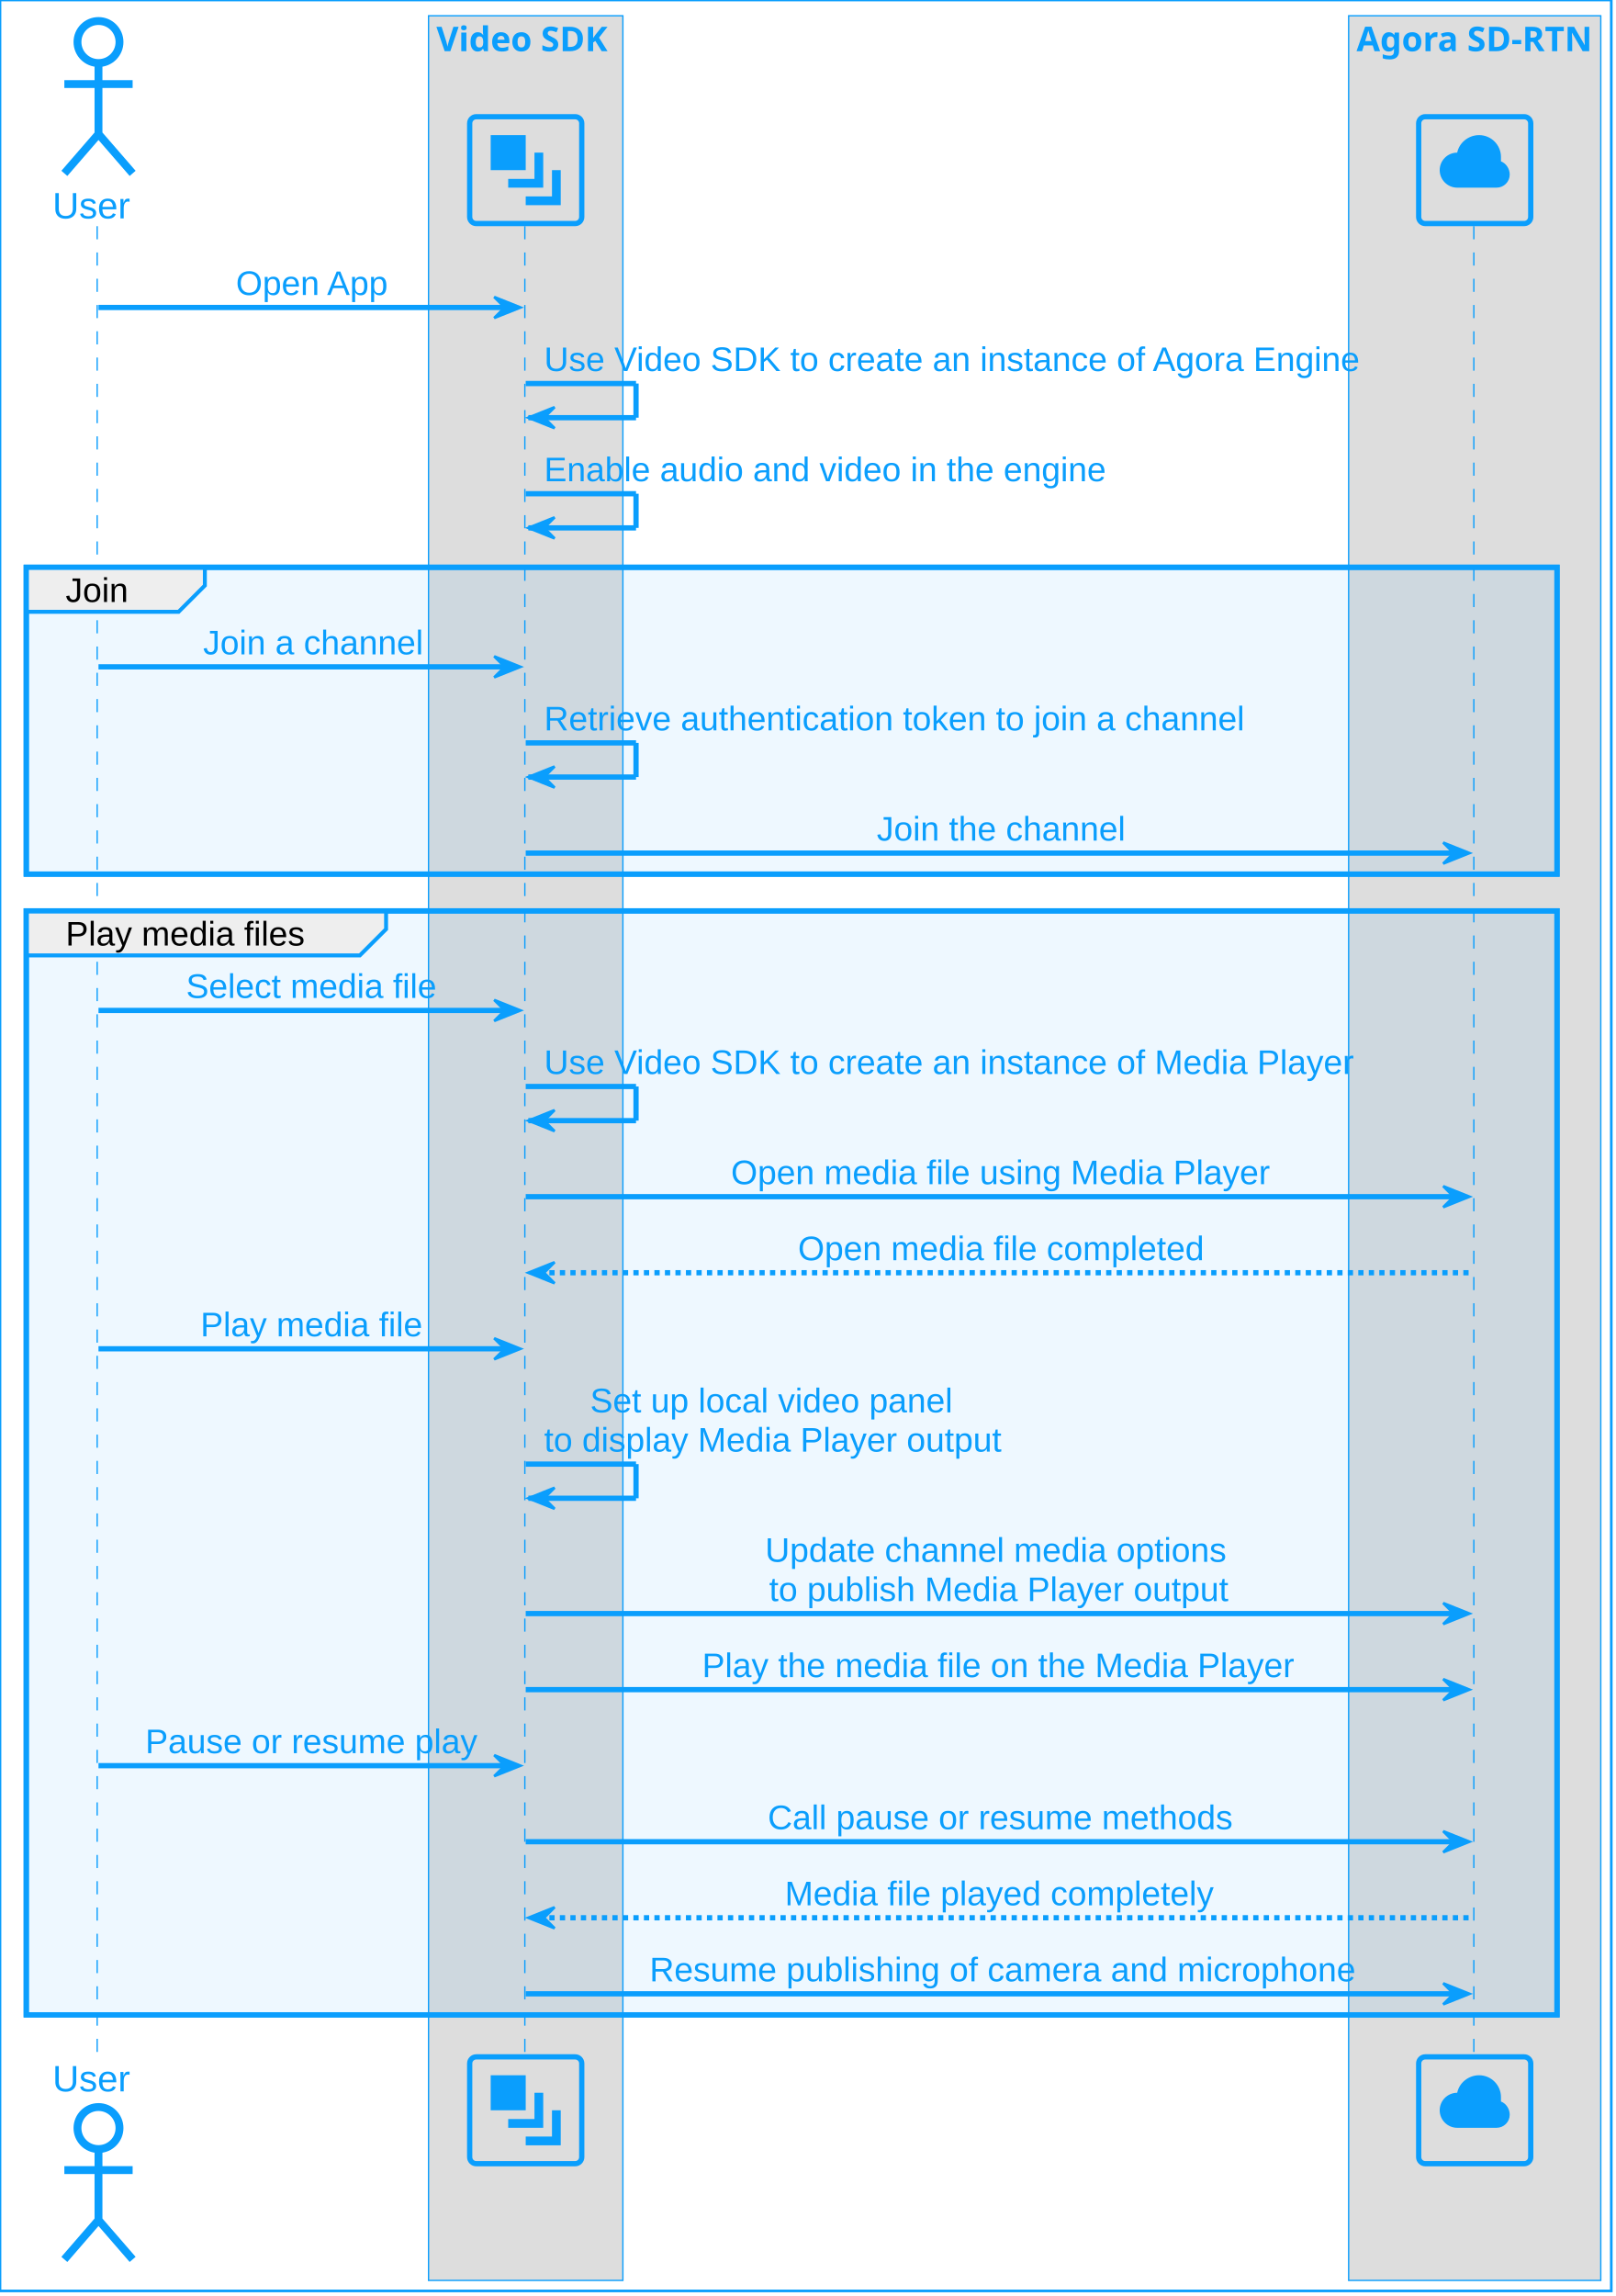
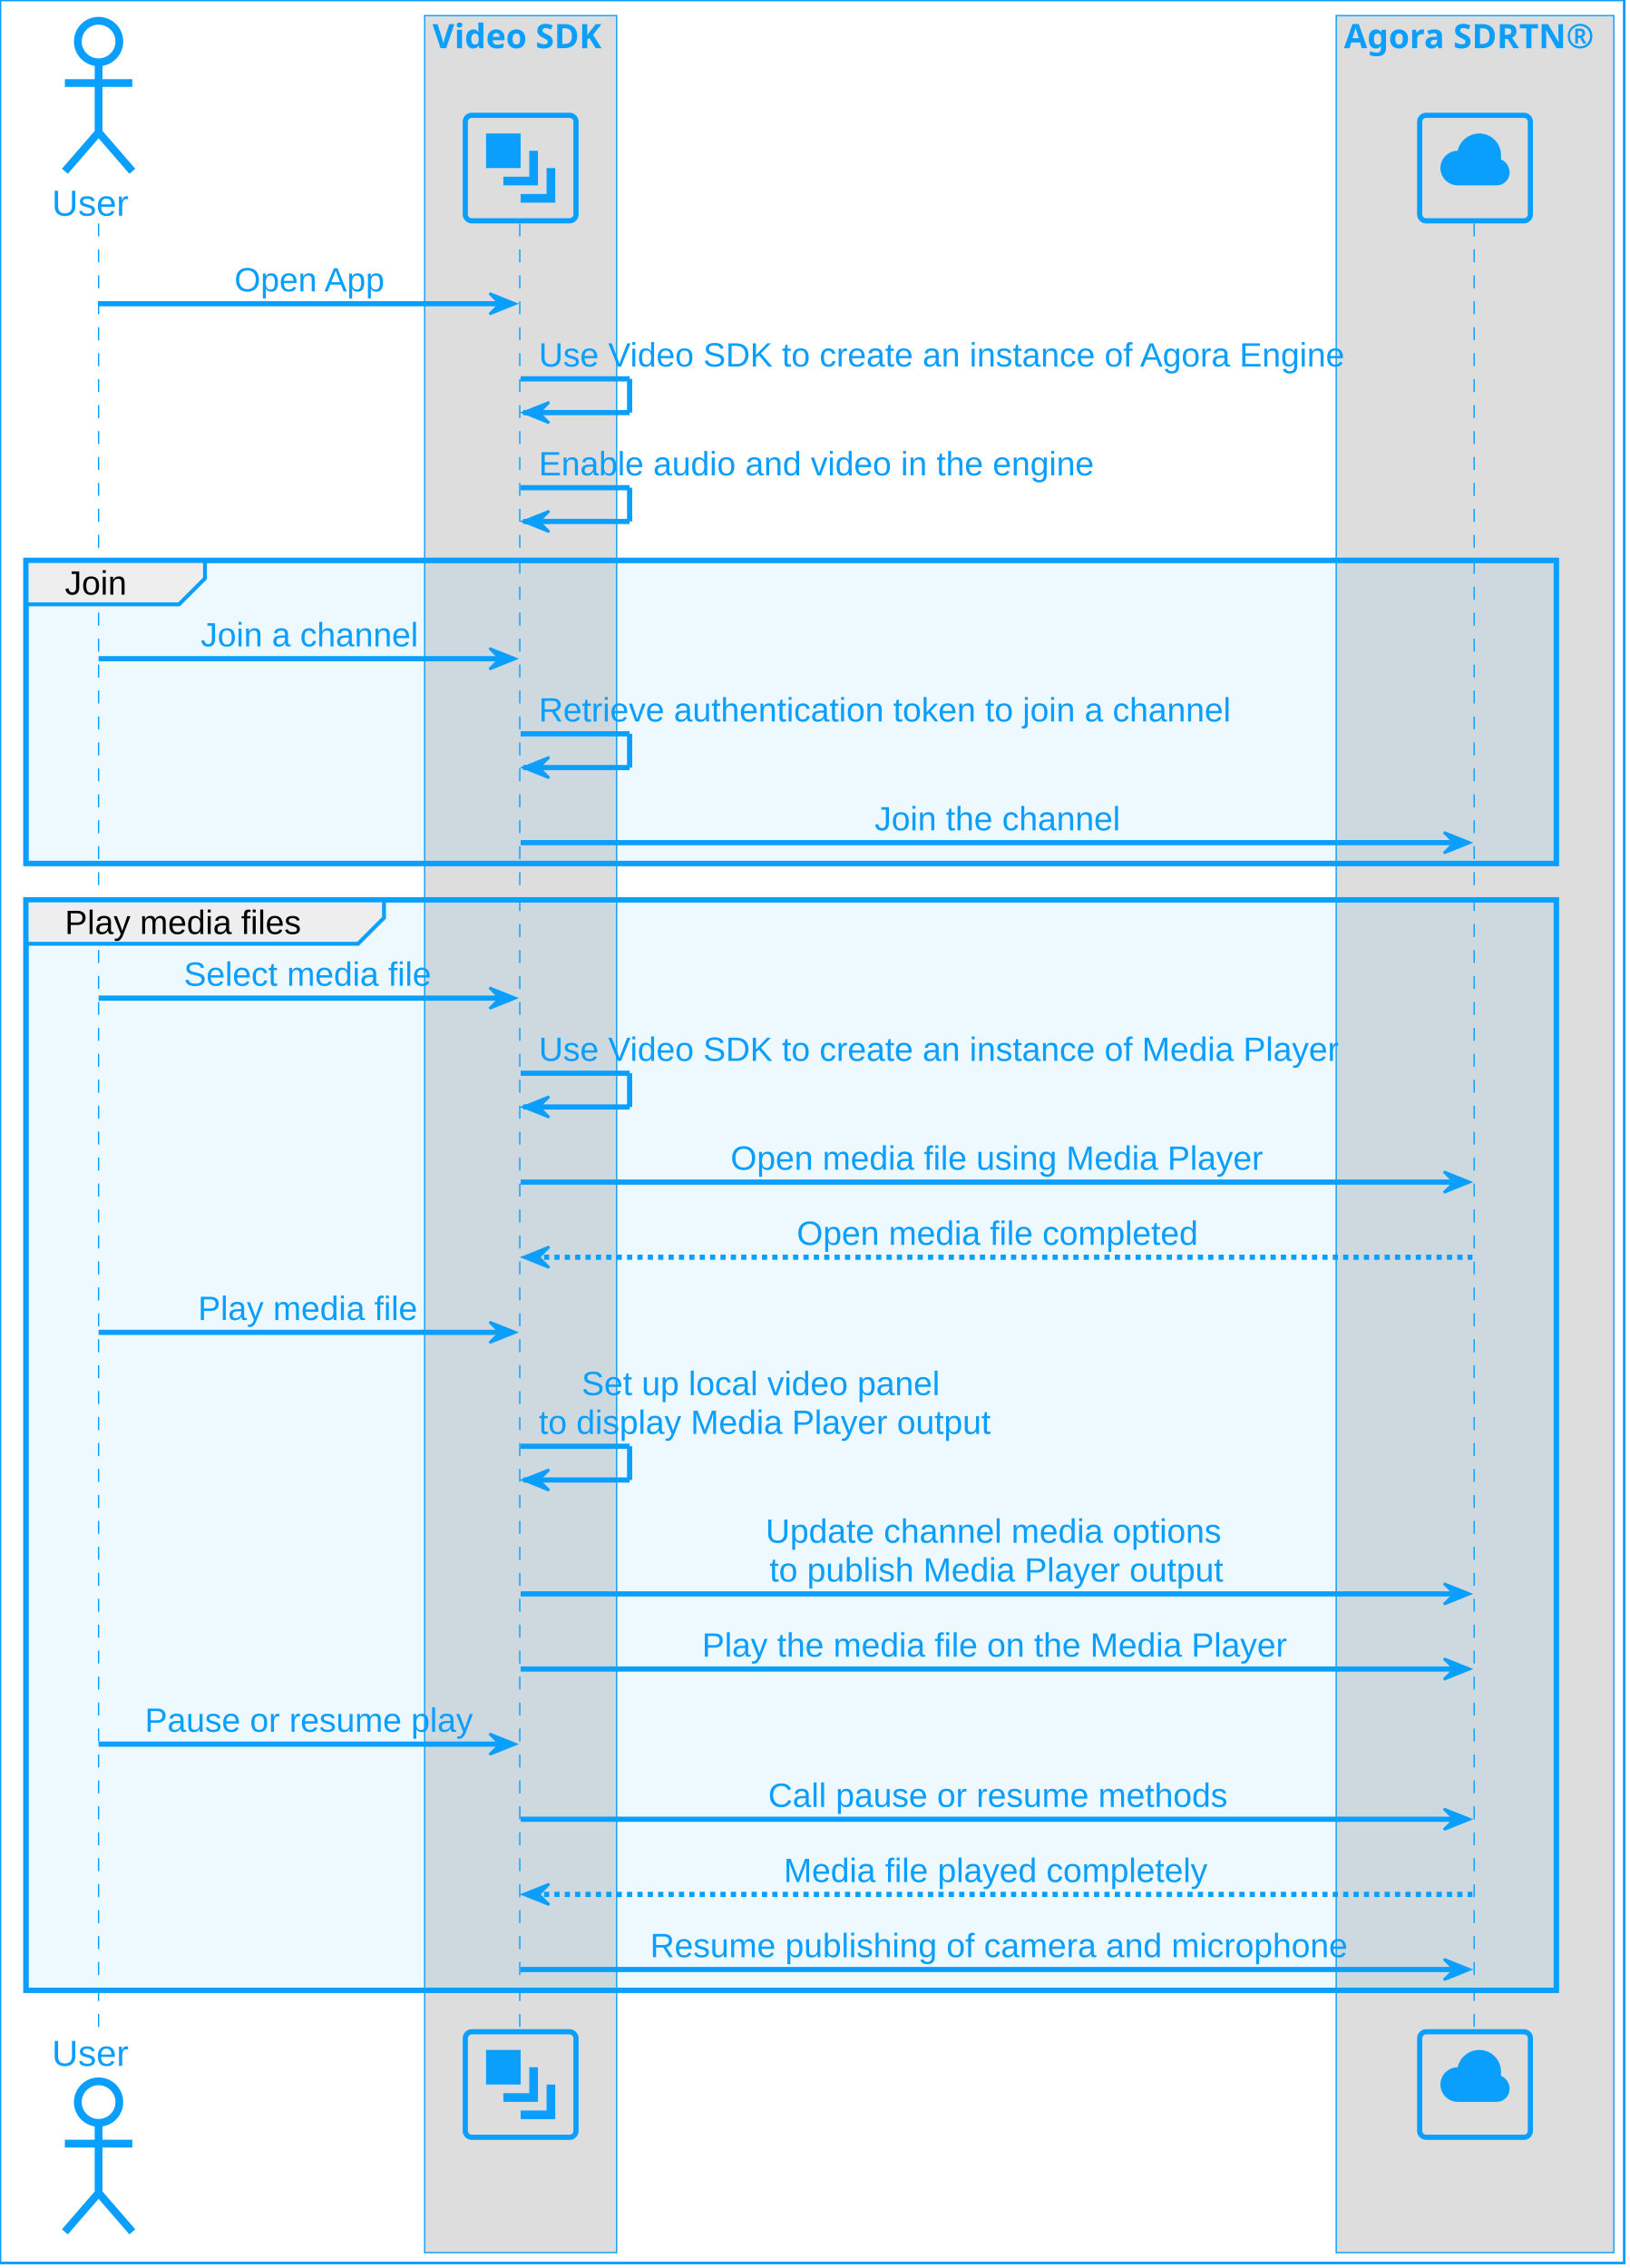
- <svg xmlns="http://www.w3.org/2000/svg" contentStyleType="text/css" height="874px" preserveAspectRatio="none" style="width:615px;height:874px;" version="1.1" viewBox="0 0 615 874" width="615px" zoomAndPan="magnify">
+ <svg xmlns="http://www.w3.org/2000/svg" contentStyleType="text/css" height="874px" preserveAspectRatio="none" style="width:628px;height:874px;" version="1.1" viewBox="0 0 628 874" width="628px" zoomAndPan="magnify">
  <defs />
  <g>
-     <rect fill="none" height="872.069" style="stroke:#0A9EFD;stroke-width:1.0;" width="613.5" x="0" y="0" />
-     <rect fill="#999999" fill-opacity="0.333" height="862.069" style="stroke:#0A9EFD;stroke-width:0.5;" width="74" x="163.167" y="6" />
-     <text fill="#0A9EFD" font-family="sans-serif" font-size="13" font-weight="bold" lengthAdjust="spacing" textLength="68" x="166.167" y="19.495">Video SDK</text>
-     <rect fill="#999999" fill-opacity="0.333" height="862.069" style="stroke:#0A9EFD;stroke-width:0.5;" width="96" x="513.5" y="6" />
-     <text fill="#0A9EFD" font-family="sans-serif" font-size="13" font-weight="bold" lengthAdjust="spacing" textLength="90" x="516.5" y="19.495">Agora SD-RTN</text>
-     <rect fill="#0A9EFD" fill-opacity="0.067" height="116.795" style="stroke:#0A9EFD;stroke-width:2.0;" width="582.833" x="10" y="215.945" />
-     <rect fill="#0A9EFD" fill-opacity="0.067" height="420.231" style="stroke:#0A9EFD;stroke-width:2.0;" width="582.833" x="10" y="346.74" />
-     <line style="stroke:#0A9EFD;stroke-width:0.5;stroke-dasharray:5.0,5.0;" x1="37" x2="37" y1="86.099" y2="783.971" />
-     <line style="stroke:#0A9EFD;stroke-width:0.5;stroke-dasharray:5.0,5.0;" x1="199.833" x2="199.833" y1="86.099" y2="783.971" />
-     <line style="stroke:#0A9EFD;stroke-width:0.5;stroke-dasharray:5.0,5.0;" x1="561.167" x2="561.167" y1="86.099" y2="783.971" />
-     <text fill="#0A9EFD" font-family="Arial" font-size="14" lengthAdjust="spacing" textLength="29" x="20" y="83.132">User</text>
-     <ellipse cx="37.5" cy="16" fill="none" rx="8" ry="8" style="stroke:#0A9EFD;stroke-width:3.0;" />
-     <path d="M37.5,24 L37.5,51 M24.5,32 L50.5,32 M37.5,51 L24.5,66 M37.5,51 L50.5,66 " fill="none" style="stroke:#0A9EFD;stroke-width:3.0;" />
-     <text fill="#0A9EFD" font-family="Arial" font-size="14" lengthAdjust="spacing" textLength="29" x="20" y="796.102">User</text>
-     <ellipse cx="37.5" cy="810.069" fill="none" rx="8" ry="8" style="stroke:#0A9EFD;stroke-width:3.0;" />
-     <path d="M37.5,818.069 L37.5,845.069 M24.5,826.069 L50.5,826.069 M37.5,845.069 L24.5,860.069 M37.5,845.069 L50.5,860.069 " fill="none" style="stroke:#0A9EFD;stroke-width:3.0;" />
-     <rect fill="none" height="40.667" rx="2.5" ry="2.5" style="stroke:#0A9EFD;stroke-width:2.0;" width="42.667" x="178.833" y="44.432" />
-     <path d="M186.833,51.432 L186.833,64.765 L200.167,64.765 L200.167,51.432 L186.833,51.432 M203.5,58.099 L203.5,68.099 L193.5,68.099 L193.5,71.432 L206.833,71.432 L206.833,58.099 L203.5,58.099 M210.167,64.765 L210.167,74.765 L200.167,74.765 L200.167,78.099 L213.5,78.099 L213.5,64.765 L210.167,64.765 " fill="#0A9EFD" style="stroke:;stroke-width:0.0;stroke-dasharray:;" />
-     <rect fill="none" height="40.667" rx="2.5" ry="2.5" style="stroke:#0A9EFD;stroke-width:2.0;" width="42.667" x="178.833" y="782.971" />
-     <path d="M186.833,789.971 L186.833,803.304 L200.167,803.304 L200.167,789.971 L186.833,789.971 M203.5,796.637 L203.5,806.637 L193.5,806.637 L193.5,809.971 L206.833,809.971 L206.833,796.637 L203.5,796.637 M210.167,803.304 L210.167,813.304 L200.167,813.304 L200.167,816.637 L213.5,816.637 L213.5,803.304 L210.167,803.304 " fill="#0A9EFD" style="stroke:;stroke-width:0.0;stroke-dasharray:;" />
-     <rect fill="none" height="40.667" rx="2.5" ry="2.5" style="stroke:#0A9EFD;stroke-width:2.0;" width="42.667" x="540.167" y="44.432" />
-     <path d="M563.167,51.432 C559.133,51.432 555.6,54.299 554.833,58.099 C551.167,58.099 548.167,61.099 548.167,64.765 C548.167,68.432 551.167,71.432 554.833,71.432 L569.833,71.432 C572.6,71.432 574.833,69.199 574.833,66.432 C574.833,64.265 573.433,62.132 571.5,61.432 L571.5,59.765 C571.5,55.165 567.767,51.432 563.167,51.432 " fill="#0A9EFD" style="stroke:;stroke-width:0.0;stroke-dasharray:;" />
-     <rect fill="none" height="40.667" rx="2.5" ry="2.5" style="stroke:#0A9EFD;stroke-width:2.0;" width="42.667" x="540.167" y="782.971" />
-     <path d="M563.167,789.971 C559.133,789.971 555.6,792.837 554.833,796.637 C551.167,796.637 548.167,799.637 548.167,803.304 C548.167,806.971 551.167,809.971 554.833,809.971 L569.833,809.971 C572.6,809.971 574.833,807.737 574.833,804.971 C574.833,802.804 573.433,800.671 571.5,799.971 L571.5,798.304 C571.5,793.704 567.767,789.971 563.167,789.971 " fill="#0A9EFD" style="stroke:;stroke-width:0.0;stroke-dasharray:;" />
-     <polygon fill="#0A9EFD" points="188.167,113.047,198.167,117.047,188.167,121.047,192.167,117.047" style="stroke:#0A9EFD;stroke-width:1.0;" />
-     <line style="stroke:#0A9EFD;stroke-width:2.0;" x1="37.5" x2="194.167" y1="117.047" y2="117.047" />
-     <text fill="#0A9EFD" font-family="Arial" font-size="13" lengthAdjust="spacing" textLength="58" x="89.833" y="112.293">Open App</text>
-     <line style="stroke:#0A9EFD;stroke-width:2.0;" x1="200.167" x2="242.167" y1="145.996" y2="145.996" />
-     <line style="stroke:#0A9EFD;stroke-width:2.0;" x1="242.167" x2="242.167" y1="145.996" y2="158.996" />
-     <line style="stroke:#0A9EFD;stroke-width:2.0;" x1="201.167" x2="242.167" y1="158.996" y2="158.996" />
-     <polygon fill="#0A9EFD" points="211.167,154.996,201.167,158.996,211.167,162.996,207.167,158.996" style="stroke:#0A9EFD;stroke-width:1.0;" />
-     <text fill="#0A9EFD" font-family="Arial" font-size="13" lengthAdjust="spacing" textLength="313" x="207.167" y="141.241">Use Video SDK to create an instance of Agora Engine</text>
-     <line style="stroke:#0A9EFD;stroke-width:2.0;" x1="200.167" x2="242.167" y1="187.945" y2="187.945" />
-     <line style="stroke:#0A9EFD;stroke-width:2.0;" x1="242.167" x2="242.167" y1="187.945" y2="200.945" />
-     <line style="stroke:#0A9EFD;stroke-width:2.0;" x1="201.167" x2="242.167" y1="200.945" y2="200.945" />
-     <polygon fill="#0A9EFD" points="211.167,196.945,201.167,200.945,211.167,204.945,207.167,200.945" style="stroke:#0A9EFD;stroke-width:1.0;" />
-     <text fill="#0A9EFD" font-family="Arial" font-size="13" lengthAdjust="spacing" textLength="211" x="207.167" y="183.19">Enable audio and video in the engine</text>
-     <path d="M10,215.945 L78,215.945 L78,222.894 L68,232.894 L10,232.894 L10,215.945 " fill="#EEEEEE" style="stroke:#0A9EFD;stroke-width:1.5;" />
-     <rect fill="none" height="116.795" style="stroke:#0A9EFD;stroke-width:2.0;" width="582.833" x="10" y="215.945" />
-     <text fill="#000000" font-family="Arial" font-size="13" lengthAdjust="spacing" textLength="23" x="25" y="229.139">Join</text>
-     <polygon fill="#0A9EFD" points="188.167,249.842,198.167,253.842,188.167,257.842,192.167,253.842" style="stroke:#0A9EFD;stroke-width:1.0;" />
-     <line style="stroke:#0A9EFD;stroke-width:2.0;" x1="37.5" x2="194.167" y1="253.842" y2="253.842" />
-     <text fill="#0A9EFD" font-family="Arial" font-size="13" lengthAdjust="spacing" textLength="83" x="77.333" y="249.087">Join a channel</text>
-     <line style="stroke:#0A9EFD;stroke-width:2.0;" x1="200.167" x2="242.167" y1="282.791" y2="282.791" />
-     <line style="stroke:#0A9EFD;stroke-width:2.0;" x1="242.167" x2="242.167" y1="282.791" y2="295.791" />
-     <line style="stroke:#0A9EFD;stroke-width:2.0;" x1="201.167" x2="242.167" y1="295.791" y2="295.791" />
-     <polygon fill="#0A9EFD" points="211.167,291.791,201.167,295.791,211.167,299.791,207.167,295.791" style="stroke:#0A9EFD;stroke-width:1.0;" />
-     <text fill="#0A9EFD" font-family="Arial" font-size="13" lengthAdjust="spacing" textLength="266" x="207.167" y="278.036">Retrieve authentication token to join a channel</text>
-     <polygon fill="#0A9EFD" points="549.5,320.74,559.5,324.74,549.5,328.74,553.5,324.74" style="stroke:#0A9EFD;stroke-width:1.0;" />
-     <line style="stroke:#0A9EFD;stroke-width:2.0;" x1="200.167" x2="555.5" y1="324.74" y2="324.74" />
-     <text fill="#0A9EFD" font-family="Arial" font-size="13" lengthAdjust="spacing" textLength="94" x="333.833" y="319.985">Join the channel</text>
-     <path d="M10,346.74 L147,346.74 L147,353.688 L137,363.688 L10,363.688 L10,346.74 " fill="#EEEEEE" style="stroke:#0A9EFD;stroke-width:1.5;" />
-     <rect fill="none" height="420.231" style="stroke:#0A9EFD;stroke-width:2.0;" width="582.833" x="10" y="346.74" />
-     <text fill="#000000" font-family="Arial" font-size="13" lengthAdjust="spacing" textLength="92" x="25" y="359.934">Play media files</text>
-     <polygon fill="#0A9EFD" points="188.167,380.637,198.167,384.637,188.167,388.637,192.167,384.637" style="stroke:#0A9EFD;stroke-width:1.0;" />
-     <line style="stroke:#0A9EFD;stroke-width:2.0;" x1="37.5" x2="194.167" y1="384.637" y2="384.637" />
-     <text fill="#0A9EFD" font-family="Arial" font-size="13" lengthAdjust="spacing" textLength="96" x="70.833" y="379.882">Select media file</text>
-     <line style="stroke:#0A9EFD;stroke-width:2.0;" x1="200.167" x2="242.167" y1="413.586" y2="413.586" />
-     <line style="stroke:#0A9EFD;stroke-width:2.0;" x1="242.167" x2="242.167" y1="413.586" y2="426.586" />
-     <line style="stroke:#0A9EFD;stroke-width:2.0;" x1="201.167" x2="242.167" y1="426.586" y2="426.586" />
-     <polygon fill="#0A9EFD" points="211.167,422.586,201.167,426.586,211.167,430.586,207.167,426.586" style="stroke:#0A9EFD;stroke-width:1.0;" />
-     <text fill="#0A9EFD" font-family="Arial" font-size="13" lengthAdjust="spacing" textLength="311" x="207.167" y="408.831">Use Video SDK to create an instance of Media Player</text>
-     <polygon fill="#0A9EFD" points="549.5,451.535,559.5,455.535,549.5,459.535,553.5,455.535" style="stroke:#0A9EFD;stroke-width:1.0;" />
-     <line style="stroke:#0A9EFD;stroke-width:2.0;" x1="200.167" x2="555.5" y1="455.535" y2="455.535" />
-     <text fill="#0A9EFD" font-family="Arial" font-size="13" lengthAdjust="spacing" textLength="205" x="278.333" y="450.78">Open media file using Media Player</text>
-     <polygon fill="#0A9EFD" points="211.167,480.483,201.167,484.483,211.167,488.483,207.167,484.483" style="stroke:#0A9EFD;stroke-width:1.0;" />
-     <line style="stroke:#0A9EFD;stroke-width:2.0;stroke-dasharray:2.0,2.0;" x1="205.167" x2="560.5" y1="484.483" y2="484.483" />
-     <text fill="#0A9EFD" font-family="Arial" font-size="13" lengthAdjust="spacing" textLength="154" x="303.833" y="479.728">Open media file completed</text>
-     <polygon fill="#0A9EFD" points="188.167,509.432,198.167,513.432,188.167,517.432,192.167,513.432" style="stroke:#0A9EFD;stroke-width:1.0;" />
-     <line style="stroke:#0A9EFD;stroke-width:2.0;" x1="37.5" x2="194.167" y1="513.432" y2="513.432" />
-     <text fill="#0A9EFD" font-family="Arial" font-size="13" lengthAdjust="spacing" textLength="85" x="76.333" y="508.677">Play media file</text>
-     <line style="stroke:#0A9EFD;stroke-width:2.0;" x1="200.167" x2="242.167" y1="557.33" y2="557.33" />
-     <line style="stroke:#0A9EFD;stroke-width:2.0;" x1="242.167" x2="242.167" y1="557.33" y2="570.33" />
-     <line style="stroke:#0A9EFD;stroke-width:2.0;" x1="201.167" x2="242.167" y1="570.33" y2="570.33" />
-     <polygon fill="#0A9EFD" points="211.167,566.33,201.167,570.33,211.167,574.33,207.167,570.33" style="stroke:#0A9EFD;stroke-width:1.0;" />
-     <text fill="#0A9EFD" font-family="Arial" font-size="13" lengthAdjust="spacing" textLength="137" x="224.667" y="537.626">Set up local video panel</text>
-     <text fill="#0A9EFD" font-family="Arial" font-size="13" lengthAdjust="spacing" textLength="176" x="207.167" y="552.575">to display Media Player output</text>
-     <polygon fill="#0A9EFD" points="549.5,610.227,559.5,614.227,549.5,618.227,553.5,614.227" style="stroke:#0A9EFD;stroke-width:1.0;" />
-     <line style="stroke:#0A9EFD;stroke-width:2.0;" x1="200.167" x2="555.5" y1="614.227" y2="614.227" />
-     <text fill="#0A9EFD" font-family="Arial" font-size="13" lengthAdjust="spacing" textLength="175" x="291.333" y="594.523">Update channel media options</text>
-     <text fill="#0A9EFD" font-family="Arial" font-size="13" lengthAdjust="spacing" textLength="176" x="292.833" y="609.472">to publish Media Player output</text>
-     <polygon fill="#0A9EFD" points="549.5,639.176,559.5,643.176,549.5,647.176,553.5,643.176" style="stroke:#0A9EFD;stroke-width:1.0;" />
-     <line style="stroke:#0A9EFD;stroke-width:2.0;" x1="200.167" x2="555.5" y1="643.176" y2="643.176" />
-     <text fill="#0A9EFD" font-family="Arial" font-size="13" lengthAdjust="spacing" textLength="227" x="267.333" y="638.421">Play the media file on the Media Player</text>
-     <polygon fill="#0A9EFD" points="188.167,668.125,198.167,672.125,188.167,676.125,192.167,672.125" style="stroke:#0A9EFD;stroke-width:1.0;" />
-     <line style="stroke:#0A9EFD;stroke-width:2.0;" x1="37.5" x2="194.167" y1="672.125" y2="672.125" />
-     <text fill="#0A9EFD" font-family="Arial" font-size="13" lengthAdjust="spacing" textLength="127" x="55.333" y="667.37">Pause or resume play</text>
-     <polygon fill="#0A9EFD" points="549.5,697.073,559.5,701.073,549.5,705.073,553.5,701.073" style="stroke:#0A9EFD;stroke-width:1.0;" />
-     <line style="stroke:#0A9EFD;stroke-width:2.0;" x1="200.167" x2="555.5" y1="701.073" y2="701.073" />
-     <text fill="#0A9EFD" font-family="Arial" font-size="13" lengthAdjust="spacing" textLength="177" x="292.333" y="696.318">Call pause or resume methods</text>
-     <polygon fill="#0A9EFD" points="211.167,726.022,201.167,730.022,211.167,734.022,207.167,730.022" style="stroke:#0A9EFD;stroke-width:1.0;" />
-     <line style="stroke:#0A9EFD;stroke-width:2.0;stroke-dasharray:2.0,2.0;" x1="205.167" x2="560.5" y1="730.022" y2="730.022" />
-     <text fill="#0A9EFD" font-family="Arial" font-size="13" lengthAdjust="spacing" textLength="164" x="298.833" y="725.267">Media file played completely</text>
-     <polygon fill="#0A9EFD" points="549.5,754.971,559.5,758.971,549.5,762.971,553.5,758.971" style="stroke:#0A9EFD;stroke-width:1.0;" />
-     <line style="stroke:#0A9EFD;stroke-width:2.0;" x1="200.167" x2="555.5" y1="758.971" y2="758.971" />
-     <text fill="#0A9EFD" font-family="Arial" font-size="13" lengthAdjust="spacing" textLength="267" x="247.333" y="754.216">Resume publishing of camera and microphone</text>
+     <rect fill="none" height="872.069" style="stroke:#0A9EFD;stroke-width:1.0;" width="626" x="0" y="0" />
+     <rect fill="#999999" fill-opacity="0.333" height="862.069" style="stroke:#0A9EFD;stroke-width:0.5;" width="74" x="163.667" y="6" />
+     <text fill="#0A9EFD" font-family="sans-serif" font-size="13" font-weight="bold" lengthAdjust="spacing" textLength="68" x="166.667" y="18.568">Video SDK</text>
+     <rect fill="#999999" fill-opacity="0.333" height="862.069" style="stroke:#0A9EFD;stroke-width:0.5;" width="107" x="515" y="6" />
+     <text fill="#0A9EFD" font-family="sans-serif" font-size="13" font-weight="bold" lengthAdjust="spacing" textLength="101" x="518" y="18.568">Agora SDRTN®</text>
+     <rect fill="#0A9EFD" fill-opacity="0.067" height="116.795" style="stroke:#0A9EFD;stroke-width:2.0;" width="589.833" x="10" y="215.945" />
+     <rect fill="#0A9EFD" fill-opacity="0.067" height="420.231" style="stroke:#0A9EFD;stroke-width:2.0;" width="589.833" x="10" y="346.74" />
+     <line style="stroke:#0A9EFD;stroke-width:0.5;stroke-dasharray:5.0,5.0;" x1="38" x2="38" y1="86.099" y2="783.971" />
+     <line style="stroke:#0A9EFD;stroke-width:0.5;stroke-dasharray:5.0,5.0;" x1="200.333" x2="200.333" y1="86.099" y2="783.971" />
+     <line style="stroke:#0A9EFD;stroke-width:0.5;stroke-dasharray:5.0,5.0;" x1="568.167" x2="568.167" y1="86.099" y2="783.971" />
+     <text fill="#0A9EFD" font-family="Arial" font-size="14" lengthAdjust="spacing" textLength="30" x="20" y="83.132">User</text>
+     <ellipse cx="38" cy="16" fill="none" rx="8" ry="8" style="stroke:#0A9EFD;stroke-width:3.0;" />
+     <path d="M38,24 L38,51 M25,32 L51,32 M38,51 L25,66 M38,51 L51,66 " fill="none" style="stroke:#0A9EFD;stroke-width:3.0;" />
+     <text fill="#0A9EFD" font-family="Arial" font-size="14" lengthAdjust="spacing" textLength="30" x="20" y="796.102">User</text>
+     <ellipse cx="38" cy="810.069" fill="none" rx="8" ry="8" style="stroke:#0A9EFD;stroke-width:3.0;" />
+     <path d="M38,818.069 L38,845.069 M25,826.069 L51,826.069 M38,845.069 L25,860.069 M38,845.069 L51,860.069 " fill="none" style="stroke:#0A9EFD;stroke-width:3.0;" />
+     <rect fill="none" height="40.667" rx="2.5" ry="2.5" style="stroke:#0A9EFD;stroke-width:2.0;" width="42.667" x="179.333" y="44.432" />
+     <path d="M187.333,51.432 L187.333,64.765 L200.667,64.765 L200.667,51.432 L187.333,51.432 M204,58.099 L204,68.099 L194,68.099 L194,71.432 L207.333,71.432 L207.333,58.099 L204,58.099 M210.667,64.765 L210.667,74.765 L200.667,74.765 L200.667,78.099 L214,78.099 L214,64.765 L210.667,64.765 " fill="#0A9EFD" style="stroke:;stroke-width:0.0;stroke-dasharray:;" />
+     <rect fill="none" height="40.667" rx="2.5" ry="2.5" style="stroke:#0A9EFD;stroke-width:2.0;" width="42.667" x="179.333" y="782.971" />
+     <path d="M187.333,789.971 L187.333,803.304 L200.667,803.304 L200.667,789.971 L187.333,789.971 M204,796.637 L204,806.637 L194,806.637 L194,809.971 L207.333,809.971 L207.333,796.637 L204,796.637 M210.667,803.304 L210.667,813.304 L200.667,813.304 L200.667,816.637 L214,816.637 L214,803.304 L210.667,803.304 " fill="#0A9EFD" style="stroke:;stroke-width:0.0;stroke-dasharray:;" />
+     <rect fill="none" height="40.667" rx="2.5" ry="2.5" style="stroke:#0A9EFD;stroke-width:2.0;" width="42.667" x="547.167" y="44.432" />
+     <path d="M570.167,51.432 C566.133,51.432 562.6,54.299 561.833,58.099 C558.167,58.099 555.167,61.099 555.167,64.765 C555.167,68.432 558.167,71.432 561.833,71.432 L576.833,71.432 C579.6,71.432 581.833,69.199 581.833,66.432 C581.833,64.265 580.433,62.132 578.5,61.432 L578.5,59.765 C578.5,55.165 574.767,51.432 570.167,51.432 " fill="#0A9EFD" style="stroke:;stroke-width:0.0;stroke-dasharray:;" />
+     <rect fill="none" height="40.667" rx="2.5" ry="2.5" style="stroke:#0A9EFD;stroke-width:2.0;" width="42.667" x="547.167" y="782.971" />
+     <path d="M570.167,789.971 C566.133,789.971 562.6,792.837 561.833,796.637 C558.167,796.637 555.167,799.637 555.167,803.304 C555.167,806.971 558.167,809.971 561.833,809.971 L576.833,809.971 C579.6,809.971 581.833,807.737 581.833,804.971 C581.833,802.804 580.433,800.671 578.5,799.971 L578.5,798.304 C578.5,793.704 574.767,789.971 570.167,789.971 " fill="#0A9EFD" style="stroke:;stroke-width:0.0;stroke-dasharray:;" />
+     <polygon fill="#0A9EFD" points="188.667,113.047,198.667,117.047,188.667,121.047,192.667,117.047" style="stroke:#0A9EFD;stroke-width:1.0;" />
+     <line style="stroke:#0A9EFD;stroke-width:2.0;" x1="38" x2="194.667" y1="117.047" y2="117.047" />
+     <text fill="#0A9EFD" font-family="Arial" font-size="13" lengthAdjust="spacing" textLength="58" x="90.333" y="112.293">Open App</text>
+     <line style="stroke:#0A9EFD;stroke-width:2.0;" x1="200.667" x2="242.667" y1="145.996" y2="145.996" />
+     <line style="stroke:#0A9EFD;stroke-width:2.0;" x1="242.667" x2="242.667" y1="145.996" y2="158.996" />
+     <line style="stroke:#0A9EFD;stroke-width:2.0;" x1="201.667" x2="242.667" y1="158.996" y2="158.996" />
+     <polygon fill="#0A9EFD" points="211.667,154.996,201.667,158.996,211.667,162.996,207.667,158.996" style="stroke:#0A9EFD;stroke-width:1.0;" />
+     <text fill="#0A9EFD" font-family="Arial" font-size="13" lengthAdjust="spacing" textLength="314" x="207.667" y="141.241">Use Video SDK to create an instance of Agora Engine</text>
+     <line style="stroke:#0A9EFD;stroke-width:2.0;" x1="200.667" x2="242.667" y1="187.945" y2="187.945" />
+     <line style="stroke:#0A9EFD;stroke-width:2.0;" x1="242.667" x2="242.667" y1="187.945" y2="200.945" />
+     <line style="stroke:#0A9EFD;stroke-width:2.0;" x1="201.667" x2="242.667" y1="200.945" y2="200.945" />
+     <polygon fill="#0A9EFD" points="211.667,196.945,201.667,200.945,211.667,204.945,207.667,200.945" style="stroke:#0A9EFD;stroke-width:1.0;" />
+     <text fill="#0A9EFD" font-family="Arial" font-size="13" lengthAdjust="spacing" textLength="213" x="207.667" y="183.19">Enable audio and video in the engine</text>
+     <path d="M10,215.945 L79,215.945 L79,222.894 L69,232.894 L10,232.894 L10,215.945 " fill="#EEEEEE" style="stroke:#0A9EFD;stroke-width:1.5;" />
+     <rect fill="none" height="116.795" style="stroke:#0A9EFD;stroke-width:2.0;" width="589.833" x="10" y="215.945" />
+     <text fill="#000000" font-family="Arial" font-size="13" lengthAdjust="spacing" textLength="24" x="25" y="229.139">Join</text>
+     <polygon fill="#0A9EFD" points="188.667,249.842,198.667,253.842,188.667,257.842,192.667,253.842" style="stroke:#0A9EFD;stroke-width:1.0;" />
+     <line style="stroke:#0A9EFD;stroke-width:2.0;" x1="38" x2="194.667" y1="253.842" y2="253.842" />
+     <text fill="#0A9EFD" font-family="Arial" font-size="13" lengthAdjust="spacing" textLength="84" x="77.333" y="249.087">Join a channel</text>
+     <line style="stroke:#0A9EFD;stroke-width:2.0;" x1="200.667" x2="242.667" y1="282.791" y2="282.791" />
+     <line style="stroke:#0A9EFD;stroke-width:2.0;" x1="242.667" x2="242.667" y1="282.791" y2="295.791" />
+     <line style="stroke:#0A9EFD;stroke-width:2.0;" x1="201.667" x2="242.667" y1="295.791" y2="295.791" />
+     <polygon fill="#0A9EFD" points="211.667,291.791,201.667,295.791,211.667,299.791,207.667,295.791" style="stroke:#0A9EFD;stroke-width:1.0;" />
+     <text fill="#0A9EFD" font-family="Arial" font-size="13" lengthAdjust="spacing" textLength="268" x="207.667" y="278.036">Retrieve authentication token to join a channel</text>
+     <polygon fill="#0A9EFD" points="556.5,320.74,566.5,324.74,556.5,328.74,560.5,324.74" style="stroke:#0A9EFD;stroke-width:1.0;" />
+     <line style="stroke:#0A9EFD;stroke-width:2.0;" x1="200.667" x2="562.5" y1="324.74" y2="324.74" />
+     <text fill="#0A9EFD" font-family="Arial" font-size="13" lengthAdjust="spacing" textLength="95" x="337.083" y="319.985">Join the channel</text>
+     <path d="M10,346.74 L148,346.74 L148,353.688 L138,363.688 L10,363.688 L10,346.74 " fill="#EEEEEE" style="stroke:#0A9EFD;stroke-width:1.5;" />
+     <rect fill="none" height="420.231" style="stroke:#0A9EFD;stroke-width:2.0;" width="589.833" x="10" y="346.74" />
+     <text fill="#000000" font-family="Arial" font-size="13" lengthAdjust="spacing" textLength="93" x="25" y="359.934">Play media files</text>
+     <polygon fill="#0A9EFD" points="188.667,380.637,198.667,384.637,188.667,388.637,192.667,384.637" style="stroke:#0A9EFD;stroke-width:1.0;" />
+     <line style="stroke:#0A9EFD;stroke-width:2.0;" x1="38" x2="194.667" y1="384.637" y2="384.637" />
+     <text fill="#0A9EFD" font-family="Arial" font-size="13" lengthAdjust="spacing" textLength="97" x="70.833" y="379.882">Select media file</text>
+     <line style="stroke:#0A9EFD;stroke-width:2.0;" x1="200.667" x2="242.667" y1="413.586" y2="413.586" />
+     <line style="stroke:#0A9EFD;stroke-width:2.0;" x1="242.667" x2="242.667" y1="413.586" y2="426.586" />
+     <line style="stroke:#0A9EFD;stroke-width:2.0;" x1="201.667" x2="242.667" y1="426.586" y2="426.586" />
+     <polygon fill="#0A9EFD" points="211.667,422.586,201.667,426.586,211.667,430.586,207.667,426.586" style="stroke:#0A9EFD;stroke-width:1.0;" />
+     <text fill="#0A9EFD" font-family="Arial" font-size="13" lengthAdjust="spacing" textLength="312" x="207.667" y="408.831">Use Video SDK to create an instance of Media Player</text>
+     <polygon fill="#0A9EFD" points="556.5,451.535,566.5,455.535,556.5,459.535,560.5,455.535" style="stroke:#0A9EFD;stroke-width:1.0;" />
+     <line style="stroke:#0A9EFD;stroke-width:2.0;" x1="200.667" x2="562.5" y1="455.535" y2="455.535" />
+     <text fill="#0A9EFD" font-family="Arial" font-size="13" lengthAdjust="spacing" textLength="206" x="281.583" y="450.78">Open media file using Media Player</text>
+     <polygon fill="#0A9EFD" points="211.667,480.483,201.667,484.483,211.667,488.483,207.667,484.483" style="stroke:#0A9EFD;stroke-width:1.0;" />
+     <line style="stroke:#0A9EFD;stroke-width:2.0;stroke-dasharray:2.0,2.0;" x1="205.667" x2="567.5" y1="484.483" y2="484.483" />
+     <text fill="#0A9EFD" font-family="Arial" font-size="13" lengthAdjust="spacing" textLength="155" x="307.083" y="479.728">Open media file completed</text>
+     <polygon fill="#0A9EFD" points="188.667,509.432,198.667,513.432,188.667,517.432,192.667,513.432" style="stroke:#0A9EFD;stroke-width:1.0;" />
+     <line style="stroke:#0A9EFD;stroke-width:2.0;" x1="38" x2="194.667" y1="513.432" y2="513.432" />
+     <text fill="#0A9EFD" font-family="Arial" font-size="13" lengthAdjust="spacing" textLength="86" x="76.333" y="508.677">Play media file</text>
+     <line style="stroke:#0A9EFD;stroke-width:2.0;" x1="200.667" x2="242.667" y1="557.33" y2="557.33" />
+     <line style="stroke:#0A9EFD;stroke-width:2.0;" x1="242.667" x2="242.667" y1="557.33" y2="570.33" />
+     <line style="stroke:#0A9EFD;stroke-width:2.0;" x1="201.667" x2="242.667" y1="570.33" y2="570.33" />
+     <polygon fill="#0A9EFD" points="211.667,566.33,201.667,570.33,211.667,574.33,207.667,570.33" style="stroke:#0A9EFD;stroke-width:1.0;" />
+     <text fill="#0A9EFD" font-family="Arial" font-size="13" lengthAdjust="spacing" textLength="139" x="224.167" y="537.626">Set up local video panel</text>
+     <text fill="#0A9EFD" font-family="Arial" font-size="13" lengthAdjust="spacing" textLength="176" x="207.667" y="552.575">to display Media Player output</text>
+     <polygon fill="#0A9EFD" points="556.5,610.227,566.5,614.227,556.5,618.227,560.5,614.227" style="stroke:#0A9EFD;stroke-width:1.0;" />
+     <line style="stroke:#0A9EFD;stroke-width:2.0;" x1="200.667" x2="562.5" y1="614.227" y2="614.227" />
+     <text fill="#0A9EFD" font-family="Arial" font-size="13" lengthAdjust="spacing" textLength="175" x="295.083" y="594.523">Update channel media options</text>
+     <text fill="#0A9EFD" font-family="Arial" font-size="13" lengthAdjust="spacing" textLength="176" x="296.583" y="609.472">to publish Media Player output</text>
+     <polygon fill="#0A9EFD" points="556.5,639.176,566.5,643.176,556.5,647.176,560.5,643.176" style="stroke:#0A9EFD;stroke-width:1.0;" />
+     <line style="stroke:#0A9EFD;stroke-width:2.0;" x1="200.667" x2="562.5" y1="643.176" y2="643.176" />
+     <text fill="#0A9EFD" font-family="Arial" font-size="13" lengthAdjust="spacing" textLength="228" x="270.583" y="638.421">Play the media file on the Media Player</text>
+     <polygon fill="#0A9EFD" points="188.667,668.125,198.667,672.125,188.667,676.125,192.667,672.125" style="stroke:#0A9EFD;stroke-width:1.0;" />
+     <line style="stroke:#0A9EFD;stroke-width:2.0;" x1="38" x2="194.667" y1="672.125" y2="672.125" />
+     <text fill="#0A9EFD" font-family="Arial" font-size="13" lengthAdjust="spacing" textLength="127" x="55.833" y="667.37">Pause or resume play</text>
+     <polygon fill="#0A9EFD" points="556.5,697.073,566.5,701.073,556.5,705.073,560.5,701.073" style="stroke:#0A9EFD;stroke-width:1.0;" />
+     <line style="stroke:#0A9EFD;stroke-width:2.0;" x1="200.667" x2="562.5" y1="701.073" y2="701.073" />
+     <text fill="#0A9EFD" font-family="Arial" font-size="13" lengthAdjust="spacing" textLength="177" x="296.083" y="696.318">Call pause or resume methods</text>
+     <polygon fill="#0A9EFD" points="211.667,726.022,201.667,730.022,211.667,734.022,207.667,730.022" style="stroke:#0A9EFD;stroke-width:1.0;" />
+     <line style="stroke:#0A9EFD;stroke-width:2.0;stroke-dasharray:2.0,2.0;" x1="205.667" x2="567.5" y1="730.022" y2="730.022" />
+     <text fill="#0A9EFD" font-family="Arial" font-size="13" lengthAdjust="spacing" textLength="165" x="302.083" y="725.267">Media file played completely</text>
+     <polygon fill="#0A9EFD" points="556.5,754.971,566.5,758.971,556.5,762.971,560.5,758.971" style="stroke:#0A9EFD;stroke-width:1.0;" />
+     <line style="stroke:#0A9EFD;stroke-width:2.0;" x1="200.667" x2="562.5" y1="758.971" y2="758.971" />
+     <text fill="#0A9EFD" font-family="Arial" font-size="13" lengthAdjust="spacing" textLength="268" x="250.583" y="754.216">Resume publishing of camera and microphone</text>
  </g>
</svg>
